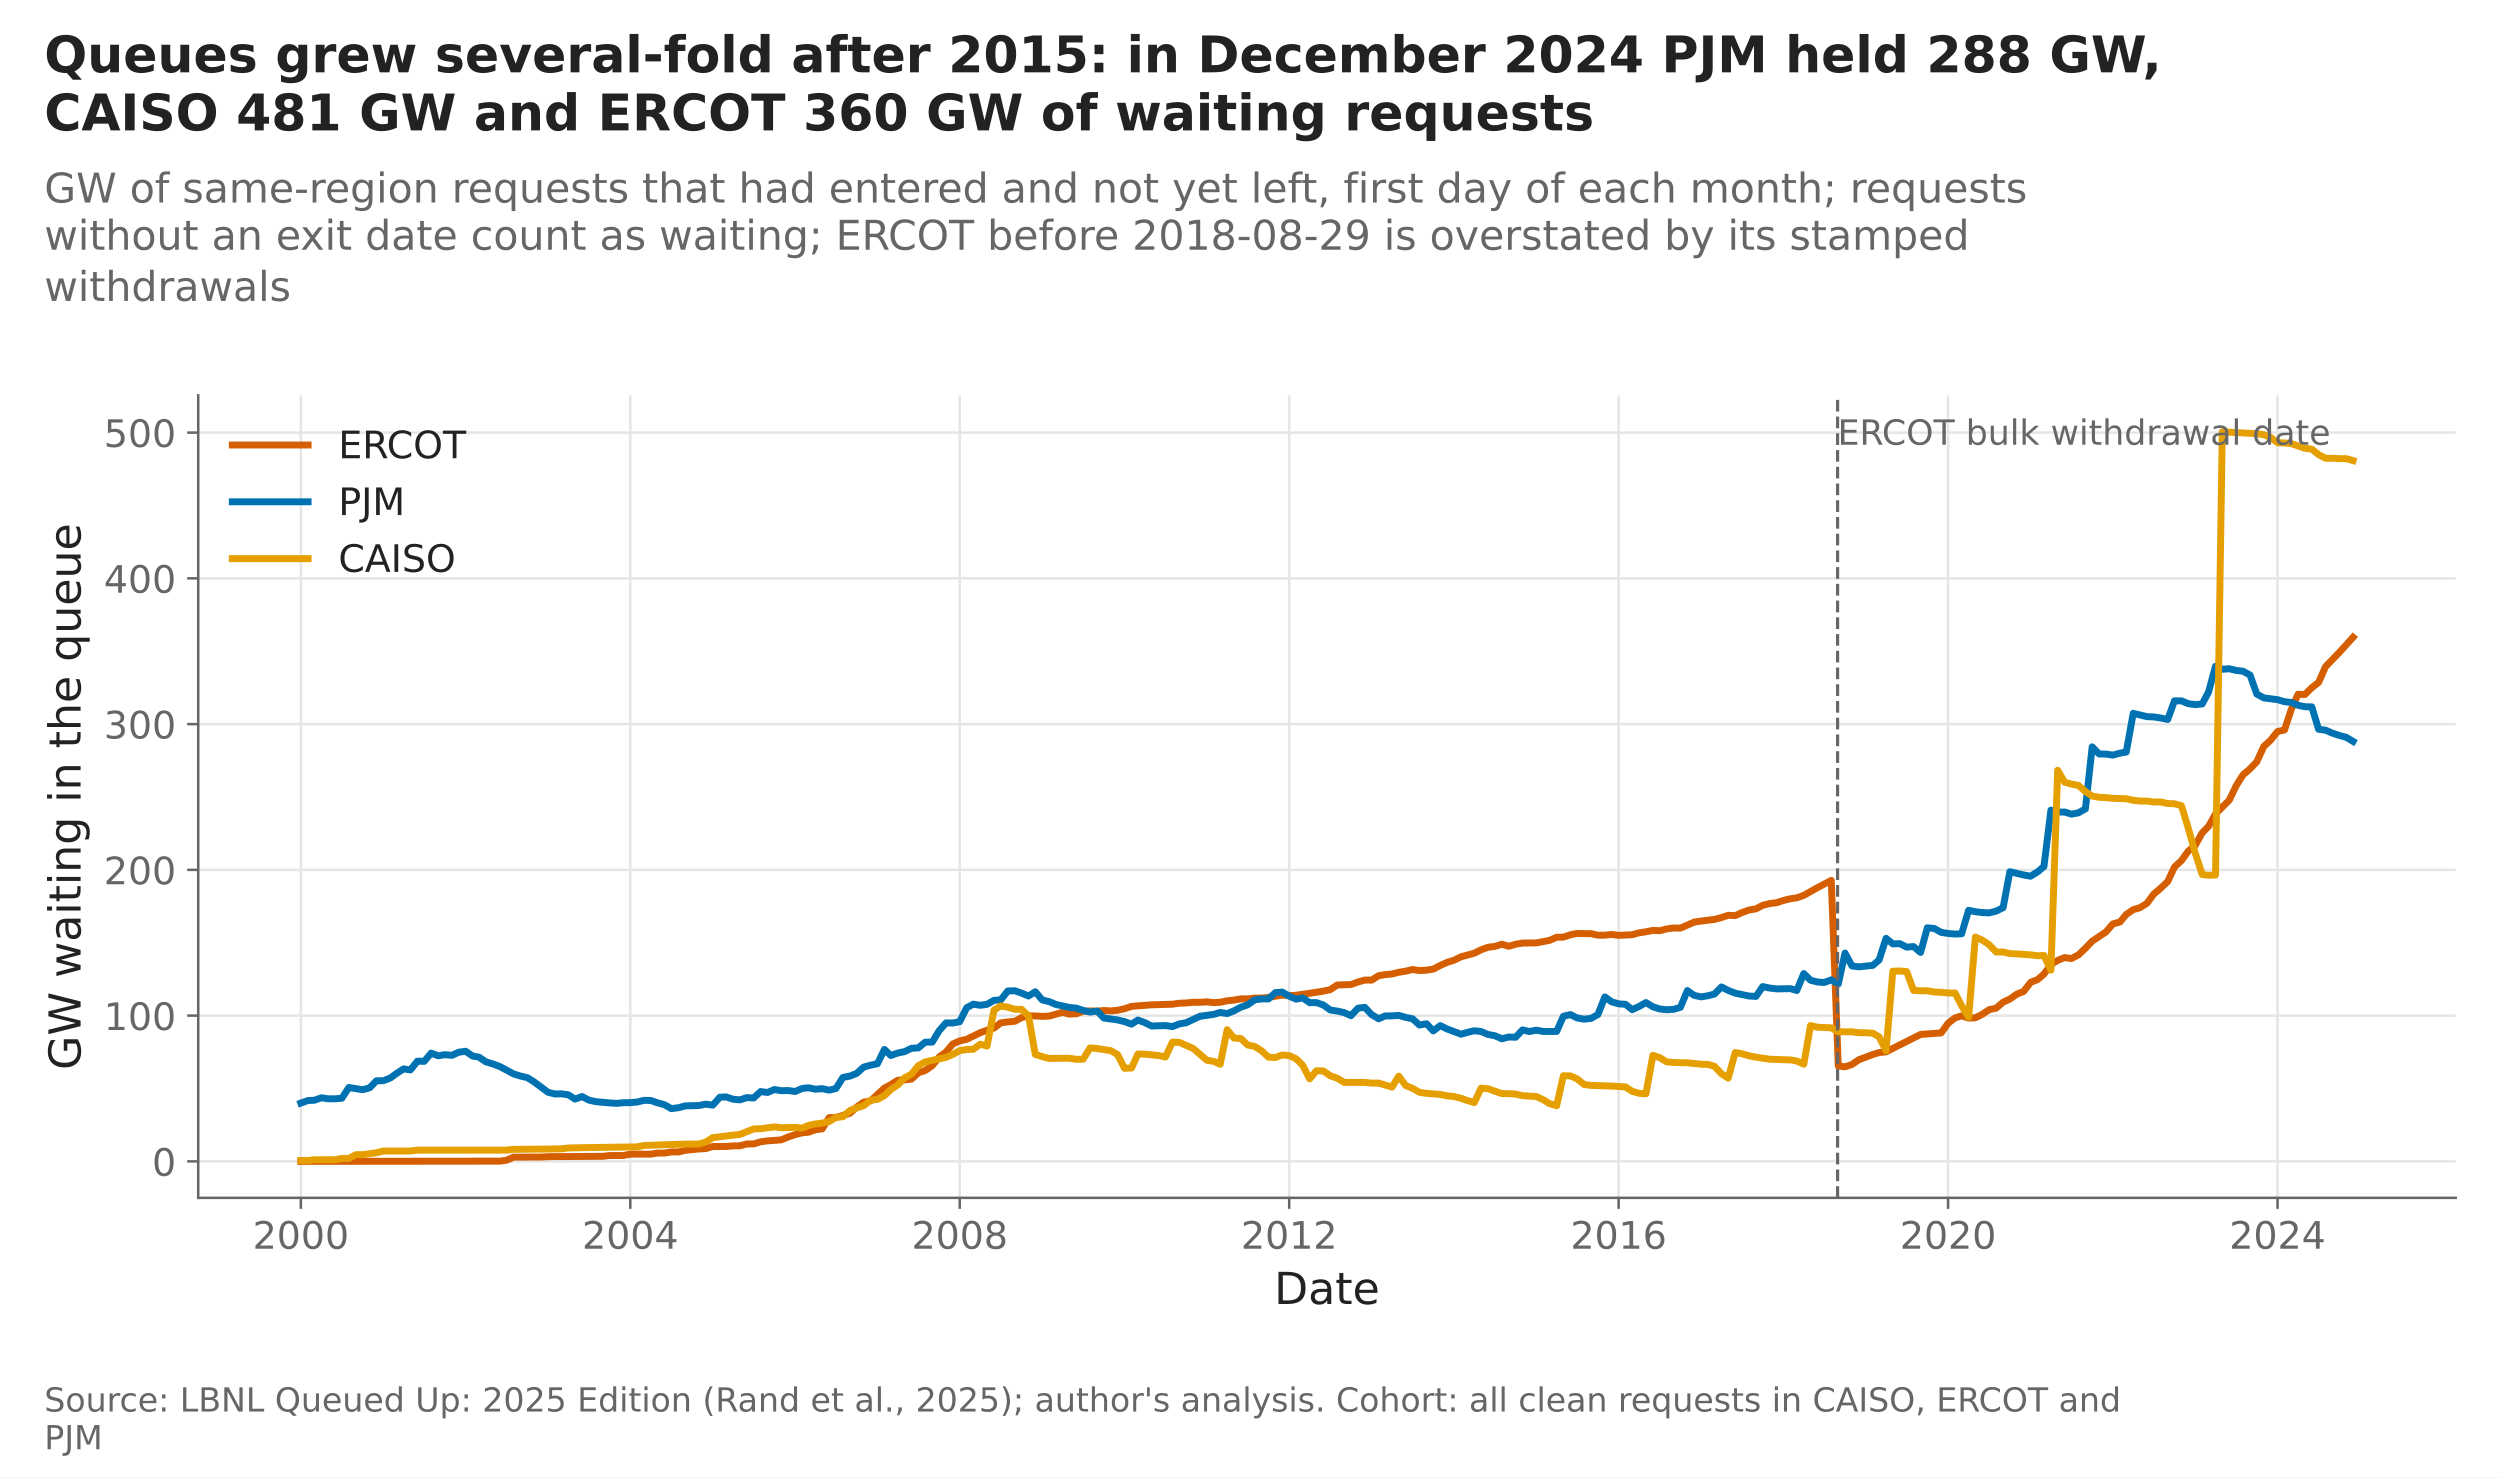
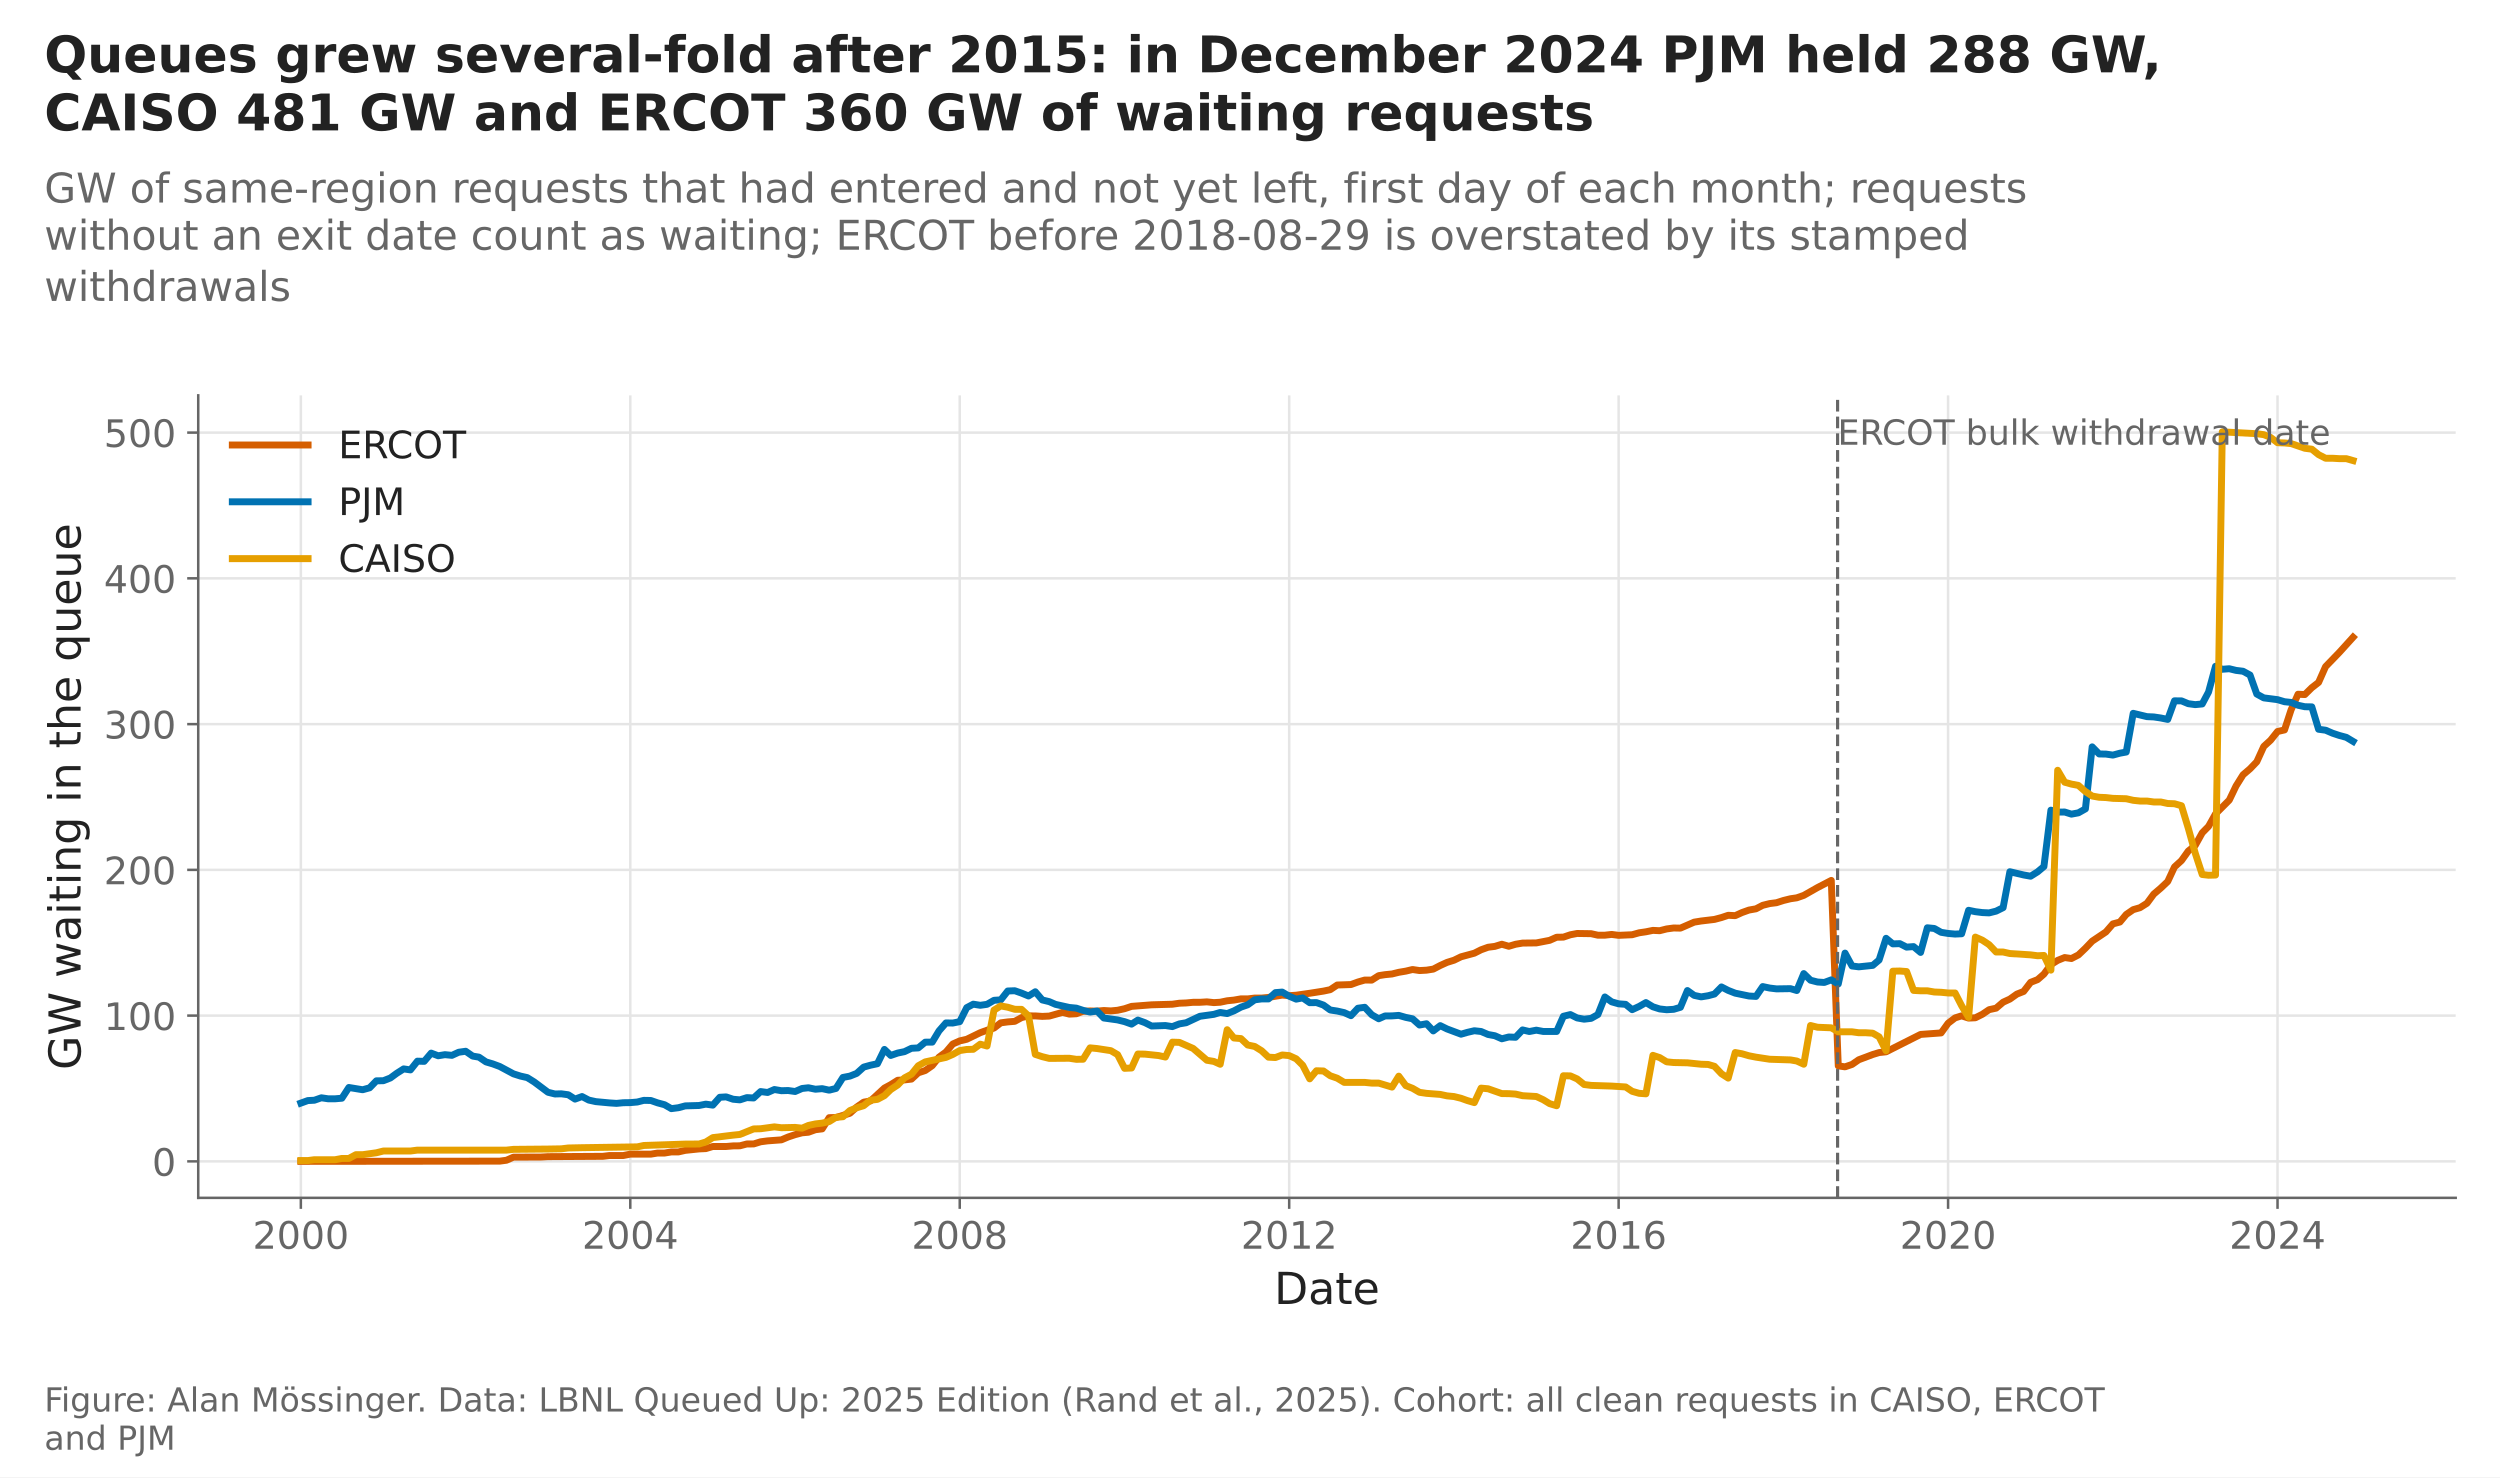
<svg xmlns="http://www.w3.org/2000/svg" xmlns:xlink="http://www.w3.org/1999/xlink" width="792pt" height="468pt" viewBox="0 0 792 468" version="1.1">
  <defs>
    <style type="text/css">*{stroke-linejoin: round; stroke-linecap: butt}</style>
  </defs>
  <g id="figure_1">
    <g id="patch_1">
      <path d="M 0 468  L 792 468  L 792 0  L 0 0  z " style="fill: #ffffff" />
    </g>
    <g id="axes_1">
      <g id="patch_2">
        <path d="M 62.8 379.478  L 777.96 379.478  L 777.96 125.254  L 62.8 125.254  z " style="fill: #ffffff" />
      </g>
      <g id="matplotlib.axis_1">
        <g id="xtick_1">
          <g id="line2d_1">
            <path d="M 95.307 379.478  L 95.307 125.254  " clip-path="url(#p065a6d4f44)" style="fill: none; stroke: #e5e5e5; stroke-width: 0.8; stroke-linecap: square" />
          </g>
          <g id="line2d_2">
            <defs>
              <path id="me00eba5936" d="M 0 0  L 0 3.5  " style="stroke: #666666; stroke-width: 0.8" />
            </defs>
            <g>
              <use xlink:href="#me00eba5936" x="95.307" y="379.478" style="fill: #666666; stroke: #666666; stroke-width: 0.8" />
            </g>
          </g>
          <g id="text_1">
            <text style="font-size: 12px; font-family: 'DejaVu Sans', 'Bitstream Vera Sans', 'Computer Modern Sans Serif', 'Lucida Grande', 'Verdana', 'Geneva', 'Lucid', 'Arial', 'Helvetica', 'Avant Garde', sans-serif; text-anchor: middle; fill: #666666" x="95.307" y="395.595" transform="rotate(-0 95.30727 395.5952)">2000</text>
          </g>
        </g>
        <g id="xtick_2">
          <g id="line2d_3">
            <path d="M 199.676 379.478  L 199.676 125.254  " clip-path="url(#p065a6d4f44)" style="fill: none; stroke: #e5e5e5; stroke-width: 0.8; stroke-linecap: square" />
          </g>
          <g id="line2d_4">
            <g>
              <use xlink:href="#me00eba5936" x="199.676" y="379.478" style="fill: #666666; stroke: #666666; stroke-width: 0.8" />
            </g>
          </g>
          <g id="text_2">
            <text style="font-size: 12px; font-family: 'DejaVu Sans', 'Bitstream Vera Sans', 'Computer Modern Sans Serif', 'Lucida Grande', 'Verdana', 'Geneva', 'Lucid', 'Arial', 'Helvetica', 'Avant Garde', sans-serif; text-anchor: middle; fill: #666666" x="199.676" y="395.595" transform="rotate(-0 199.6763 395.5952)">2004</text>
          </g>
        </g>
        <g id="xtick_3">
          <g id="line2d_5">
            <path d="M 304.045 379.478  L 304.045 125.254  " clip-path="url(#p065a6d4f44)" style="fill: none; stroke: #e5e5e5; stroke-width: 0.8; stroke-linecap: square" />
          </g>
          <g id="line2d_6">
            <g>
              <use xlink:href="#me00eba5936" x="304.045" y="379.478" style="fill: #666666; stroke: #666666; stroke-width: 0.8" />
            </g>
          </g>
          <g id="text_3">
            <text style="font-size: 12px; font-family: 'DejaVu Sans', 'Bitstream Vera Sans', 'Computer Modern Sans Serif', 'Lucida Grande', 'Verdana', 'Geneva', 'Lucid', 'Arial', 'Helvetica', 'Avant Garde', sans-serif; text-anchor: middle; fill: #666666" x="304.045" y="395.595" transform="rotate(-0 304.0453 395.5952)">2008</text>
          </g>
        </g>
        <g id="xtick_4">
          <g id="line2d_7">
            <path d="M 408.414 379.478  L 408.414 125.254  " clip-path="url(#p065a6d4f44)" style="fill: none; stroke: #e5e5e5; stroke-width: 0.8; stroke-linecap: square" />
          </g>
          <g id="line2d_8">
            <g>
              <use xlink:href="#me00eba5936" x="408.414" y="379.478" style="fill: #666666; stroke: #666666; stroke-width: 0.8" />
            </g>
          </g>
          <g id="text_4">
            <text style="font-size: 12px; font-family: 'DejaVu Sans', 'Bitstream Vera Sans', 'Computer Modern Sans Serif', 'Lucida Grande', 'Verdana', 'Geneva', 'Lucid', 'Arial', 'Helvetica', 'Avant Garde', sans-serif; text-anchor: middle; fill: #666666" x="408.414" y="395.595" transform="rotate(-0 408.4144 395.5952)">2012</text>
          </g>
        </g>
        <g id="xtick_5">
          <g id="line2d_9">
            <path d="M 512.783 379.478  L 512.783 125.254  " clip-path="url(#p065a6d4f44)" style="fill: none; stroke: #e5e5e5; stroke-width: 0.8; stroke-linecap: square" />
          </g>
          <g id="line2d_10">
            <g>
              <use xlink:href="#me00eba5936" x="512.783" y="379.478" style="fill: #666666; stroke: #666666; stroke-width: 0.8" />
            </g>
          </g>
          <g id="text_5">
            <text style="font-size: 12px; font-family: 'DejaVu Sans', 'Bitstream Vera Sans', 'Computer Modern Sans Serif', 'Lucida Grande', 'Verdana', 'Geneva', 'Lucid', 'Arial', 'Helvetica', 'Avant Garde', sans-serif; text-anchor: middle; fill: #666666" x="512.783" y="395.595" transform="rotate(-0 512.7834 395.5952)">2016</text>
          </g>
        </g>
        <g id="xtick_6">
          <g id="line2d_11">
            <path d="M 617.152 379.478  L 617.152 125.254  " clip-path="url(#p065a6d4f44)" style="fill: none; stroke: #e5e5e5; stroke-width: 0.8; stroke-linecap: square" />
          </g>
          <g id="line2d_12">
            <g>
              <use xlink:href="#me00eba5936" x="617.152" y="379.478" style="fill: #666666; stroke: #666666; stroke-width: 0.8" />
            </g>
          </g>
          <g id="text_6">
            <text style="font-size: 12px; font-family: 'DejaVu Sans', 'Bitstream Vera Sans', 'Computer Modern Sans Serif', 'Lucida Grande', 'Verdana', 'Geneva', 'Lucid', 'Arial', 'Helvetica', 'Avant Garde', sans-serif; text-anchor: middle; fill: #666666" x="617.152" y="395.595" transform="rotate(-0 617.1524 395.5952)">2020</text>
          </g>
        </g>
        <g id="xtick_7">
          <g id="line2d_13">
            <path d="M 721.521 379.478  L 721.521 125.254  " clip-path="url(#p065a6d4f44)" style="fill: none; stroke: #e5e5e5; stroke-width: 0.8; stroke-linecap: square" />
          </g>
          <g id="line2d_14">
            <g>
              <use xlink:href="#me00eba5936" x="721.521" y="379.478" style="fill: #666666; stroke: #666666; stroke-width: 0.8" />
            </g>
          </g>
          <g id="text_7">
            <text style="font-size: 12px; font-family: 'DejaVu Sans', 'Bitstream Vera Sans', 'Computer Modern Sans Serif', 'Lucida Grande', 'Verdana', 'Geneva', 'Lucid', 'Arial', 'Helvetica', 'Avant Garde', sans-serif; text-anchor: middle; fill: #666666" x="721.521" y="395.595" transform="rotate(-0 721.5214 395.5952)">2024</text>
          </g>
        </g>
        <g id="text_8">
          <text style="font-size: 14px; font-family: 'DejaVu Sans', 'Bitstream Vera Sans', 'Computer Modern Sans Serif', 'Lucida Grande', 'Verdana', 'Geneva', 'Lucid', 'Arial', 'Helvetica', 'Avant Garde', sans-serif; text-anchor: middle; fill: #222222" x="420.38" y="413.115" transform="rotate(-0 420.38 413.1147)">Date</text>
        </g>
      </g>
      <g id="matplotlib.axis_2">
        <g id="ytick_1">
          <g id="line2d_15">
            <path d="M 62.8 367.922  L 777.96 367.922  " clip-path="url(#p065a6d4f44)" style="fill: none; stroke: #e5e5e5; stroke-width: 0.8; stroke-linecap: square" />
          </g>
          <g id="line2d_16">
            <defs>
              <path id="mce5acbc380" d="M 0 0  L -3.5 0  " style="stroke: #666666; stroke-width: 0.8" />
            </defs>
            <g>
              <use xlink:href="#mce5acbc380" x="62.8" y="367.922" style="fill: #666666; stroke: #666666; stroke-width: 0.8" />
            </g>
          </g>
          <g id="text_9">
            <text style="font-size: 12px; font-family: 'DejaVu Sans', 'Bitstream Vera Sans', 'Computer Modern Sans Serif', 'Lucida Grande', 'Verdana', 'Geneva', 'Lucid', 'Arial', 'Helvetica', 'Avant Garde', sans-serif; text-anchor: end; fill: #666666" x="55.8" y="372.481" transform="rotate(-0 55.8 372.481)">0</text>
          </g>
        </g>
        <g id="ytick_2">
          <g id="line2d_17">
            <path d="M 62.8 321.747  L 777.96 321.747  " clip-path="url(#p065a6d4f44)" style="fill: none; stroke: #e5e5e5; stroke-width: 0.8; stroke-linecap: square" />
          </g>
          <g id="line2d_18">
            <g>
              <use xlink:href="#mce5acbc380" x="62.8" y="321.747" style="fill: #666666; stroke: #666666; stroke-width: 0.8" />
            </g>
          </g>
          <g id="text_10">
            <text style="font-size: 12px; font-family: 'DejaVu Sans', 'Bitstream Vera Sans', 'Computer Modern Sans Serif', 'Lucida Grande', 'Verdana', 'Geneva', 'Lucid', 'Arial', 'Helvetica', 'Avant Garde', sans-serif; text-anchor: end; fill: #666666" x="55.8" y="326.306" transform="rotate(-0 55.8 326.3057)">100</text>
          </g>
        </g>
        <g id="ytick_3">
          <g id="line2d_19">
            <path d="M 62.8 275.572  L 777.96 275.572  " clip-path="url(#p065a6d4f44)" style="fill: none; stroke: #e5e5e5; stroke-width: 0.8; stroke-linecap: square" />
          </g>
          <g id="line2d_20">
            <g>
              <use xlink:href="#mce5acbc380" x="62.8" y="275.572" style="fill: #666666; stroke: #666666; stroke-width: 0.8" />
            </g>
          </g>
          <g id="text_11">
            <text style="font-size: 12px; font-family: 'DejaVu Sans', 'Bitstream Vera Sans', 'Computer Modern Sans Serif', 'Lucida Grande', 'Verdana', 'Geneva', 'Lucid', 'Arial', 'Helvetica', 'Avant Garde', sans-serif; text-anchor: end; fill: #666666" x="55.8" y="280.13" transform="rotate(-0 55.8 280.1305)">200</text>
          </g>
        </g>
        <g id="ytick_4">
          <g id="line2d_21">
            <path d="M 62.8 229.397  L 777.96 229.397  " clip-path="url(#p065a6d4f44)" style="fill: none; stroke: #e5e5e5; stroke-width: 0.8; stroke-linecap: square" />
          </g>
          <g id="line2d_22">
            <g>
              <use xlink:href="#mce5acbc380" x="62.8" y="229.397" style="fill: #666666; stroke: #666666; stroke-width: 0.8" />
            </g>
          </g>
          <g id="text_12">
            <text style="font-size: 12px; font-family: 'DejaVu Sans', 'Bitstream Vera Sans', 'Computer Modern Sans Serif', 'Lucida Grande', 'Verdana', 'Geneva', 'Lucid', 'Arial', 'Helvetica', 'Avant Garde', sans-serif; text-anchor: end; fill: #666666" x="55.8" y="233.955" transform="rotate(-0 55.8 233.9553)">300</text>
          </g>
        </g>
        <g id="ytick_5">
          <g id="line2d_23">
            <path d="M 62.8 183.221  L 777.96 183.221  " clip-path="url(#p065a6d4f44)" style="fill: none; stroke: #e5e5e5; stroke-width: 0.8; stroke-linecap: square" />
          </g>
          <g id="line2d_24">
            <g>
              <use xlink:href="#mce5acbc380" x="62.8" y="183.221" style="fill: #666666; stroke: #666666; stroke-width: 0.8" />
            </g>
          </g>
          <g id="text_13">
            <text style="font-size: 12px; font-family: 'DejaVu Sans', 'Bitstream Vera Sans', 'Computer Modern Sans Serif', 'Lucida Grande', 'Verdana', 'Geneva', 'Lucid', 'Arial', 'Helvetica', 'Avant Garde', sans-serif; text-anchor: end; fill: #666666" x="55.8" y="187.78" transform="rotate(-0 55.8 187.78)">400</text>
          </g>
        </g>
        <g id="ytick_6">
          <g id="line2d_25">
            <path d="M 62.8 137.046  L 777.96 137.046  " clip-path="url(#p065a6d4f44)" style="fill: none; stroke: #e5e5e5; stroke-width: 0.8; stroke-linecap: square" />
          </g>
          <g id="line2d_26">
            <g>
              <use xlink:href="#mce5acbc380" x="62.8" y="137.046" style="fill: #666666; stroke: #666666; stroke-width: 0.8" />
            </g>
          </g>
          <g id="text_14">
            <text style="font-size: 12px; font-family: 'DejaVu Sans', 'Bitstream Vera Sans', 'Computer Modern Sans Serif', 'Lucida Grande', 'Verdana', 'Geneva', 'Lucid', 'Arial', 'Helvetica', 'Avant Garde', sans-serif; text-anchor: end; fill: #666666" x="55.8" y="141.605" transform="rotate(-0 55.8 141.6048)">500</text>
          </g>
        </g>
        <g id="text_15">
          <text style="font-size: 14px; font-family: 'DejaVu Sans', 'Bitstream Vera Sans', 'Computer Modern Sans Serif', 'Lucida Grande', 'Verdana', 'Geneva', 'Lucid', 'Arial', 'Helvetica', 'Avant Garde', sans-serif; text-anchor: middle; fill: #222222" x="25.532" y="252.366" transform="rotate(-90 25.53172 252.366)">GW waiting in the queue</text>
        </g>
      </g>
      <g id="line2d_27">
        <path d="M 95.307 367.922  L 158.314 367.848  L 160.458 367.562  L 162.672 366.582  L 171.387 366.555  L 173.602 366.428  L 190.961 366.322  L 193.104 366.066  L 197.462 366.066  L 199.676 365.632  L 206.177 365.632  L 208.32 365.285  L 210.535 365.285  L 212.678 364.934  L 214.892 364.934  L 217.107 364.434  L 221.464 363.977  L 223.608 363.878  L 225.822 363.21  L 230.037 363.21  L 232.251 363.021  L 234.395 362.993  L 236.609 362.409  L 238.752 362.406  L 240.967 361.719  L 243.181 361.428  L 247.539 361.105  L 249.682 360.199  L 251.897 359.459  L 254.111 358.874  L 256.111 358.694  L 258.326 357.894  L 260.469 357.625  L 262.683 354.08  L 264.827 354.019  L 269.256 352.681  L 271.399 350.719  L 273.613 349.165  L 275.756 348.785  L 280.185 344.701  L 282.186 343.621  L 284.4 342.227  L 286.543 342.115  L 288.758 341.856  L 290.901 339.869  L 293.116 339.143  L 295.33 337.598  L 297.473 334.902  L 299.688 333.274  L 301.831 330.749  L 304.045 329.757  L 306.26 329.242  L 310.546 327.155  L 312.689 326.376  L 314.904 325.688  L 317.047 324.034  L 319.261 323.741  L 321.476 323.56  L 323.619 322.38  L 325.834 321.835  L 327.977 321.841  L 330.191 321.992  L 332.406 321.895  L 336.62 320.711  L 338.764 321.274  L 340.978 321.159  L 343.121 320.381  L 345.336 320.266  L 347.55 320.332  L 349.693 320.126  L 351.908 320.256  L 354.051 320.053  L 356.266 319.559  L 358.48 318.819  L 364.838 318.324  L 371.41 318.138  L 373.625 317.82  L 375.768 317.736  L 377.982 317.528  L 380.125 317.528  L 382.34 317.392  L 384.554 317.625  L 386.555 317.509  L 388.769 317.046  L 390.912 316.829  L 393.127 316.441  L 395.27 316.448  L 397.485 316.191  L 399.699 316.191  L 401.842 315.978  L 406.2 315.253  L 408.414 315.421  L 410.629 315.282  L 414.915 314.668  L 419.273 313.982  L 421.416 313.532  L 423.63 312.053  L 427.988 311.905  L 430.203 311.096  L 432.346 310.483  L 434.56 310.499  L 436.775 309.086  L 438.775 308.775  L 440.989 308.556  L 443.133 308.027  L 445.347 307.655  L 447.49 307.143  L 449.705 307.472  L 451.919 307.352  L 454.062 307.015  L 456.277 305.862  L 458.42 304.889  L 460.635 304.197  L 462.849 303.114  L 467.064 301.972  L 469.207 300.889  L 471.422 300.09  L 473.565 299.816  L 475.779 299.133  L 477.994 299.778  L 480.137 299.141  L 482.351 298.77  L 486.709 298.715  L 490.924 297.9  L 493.138 296.92  L 495.281 296.882  L 497.496 296.134  L 499.639 295.724  L 504.068 295.792  L 506.211 296.271  L 508.426 296.266  L 510.569 296.028  L 512.783 296.316  L 517.07 296.124  L 519.284 295.507  L 521.427 295.193  L 523.642 294.744  L 525.785 294.848  L 527.999 294.287  L 530.214 293.987  L 532.357 294.031  L 536.715 292.135  L 538.929 291.775  L 543.144 291.272  L 545.359 290.681  L 547.502 289.963  L 549.716 290.079  L 551.859 289.098  L 554.074 288.308  L 556.288 287.913  L 558.431 286.803  L 560.646 286.251  L 562.789 285.979  L 565.004 285.271  L 567.218 284.724  L 569.218 284.431  L 571.433 283.657  L 575.791 281.18  L 580.148 278.918  L 582.363 337.673  L 584.506 337.973  L 586.72 337.215  L 588.863 335.731  L 593.293 334.064  L 595.293 333.454  L 597.507 333.216  L 608.437 327.707  L 614.938 327.232  L 617.152 324.173  L 619.367 322.472  L 621.439 321.817  L 623.653 322.534  L 625.796 322.436  L 628.011 321.321  L 630.154 319.868  L 632.368 319.383  L 634.583 317.497  L 636.726 316.51  L 638.941 314.937  L 641.084 314.091  L 643.298 311.21  L 645.513 310.343  L 647.513 308.596  L 649.728 305.574  L 651.871 304.251  L 654.085 303.348  L 656.228 303.663  L 658.443 302.518  L 660.657 300.402  L 662.8 298.163  L 667.158 295.236  L 669.373 292.688  L 671.587 292.1  L 673.587 289.704  L 675.802 288.177  L 677.945 287.558  L 680.16 286.156  L 682.303 283.255  L 684.517 281.363  L 686.732 279.269  L 688.875 274.653  L 691.089 272.632  L 693.232 269.633  L 695.447 267.822  L 697.662 263.836  L 699.662 261.804  L 701.876 257.846  L 706.234 253.47  L 708.377 249.001  L 710.592 245.458  L 712.806 243.564  L 714.949 241.333  L 717.164 236.471  L 719.307 234.517  L 721.521 231.746  L 723.736 231.24  L 725.808 224.9  L 728.022 219.932  L 730.165 220.038  L 732.38 217.86  L 734.523 216.193  L 736.737 211.19  L 741.095 206.683  L 745.453 201.879  L 745.453 201.879  " clip-path="url(#p065a6d4f44)" style="fill: none; stroke: #d55e00; stroke-width: 2.2; stroke-linecap: square" />
      </g>
      <g id="line2d_28">
        <path d="M 95.307 349.465  L 97.522 348.661  L 99.593 348.553  L 101.808 347.78  L 103.951 348.098  L 106.166 348.098  L 108.309 347.916  L 110.523 344.514  L 114.881 345.232  L 117.095 344.622  L 119.239 342.408  L 121.453 342.369  L 123.668 341.504  L 125.668 340.036  L 127.882 338.627  L 130.026 338.945  L 132.24 336.175  L 134.383 336.239  L 136.598 333.631  L 138.812 334.472  L 140.955 334.118  L 143.17 334.335  L 145.313 333.353  L 147.528 333.04  L 149.742 334.571  L 151.742 334.905  L 153.957 336.408  L 156.1 337.04  L 158.314 337.864  L 162.672 340.198  L 164.887 340.9  L 167.03 341.387  L 169.244 342.767  L 173.602 346.029  L 175.816 346.575  L 177.817 346.521  L 180.031 346.822  L 182.174 348.196  L 184.389 347.384  L 186.532 348.51  L 188.746 348.996  L 193.104 349.403  L 195.319 349.549  L 197.462 349.343  L 199.676 349.308  L 201.891 349.12  L 203.963 348.593  L 206.177 348.632  L 208.32 349.382  L 210.535 349.979  L 212.678 351.217  L 214.892 350.928  L 217.107 350.341  L 221.464 350.219  L 223.608 349.795  L 225.822 350.106  L 228.037 347.618  L 230.037 347.495  L 232.251 348.24  L 234.395 348.438  L 236.609 347.725  L 238.752 347.836  L 240.967 345.805  L 243.181 346.1  L 245.324 345.159  L 247.539 345.539  L 249.682 345.476  L 251.897 345.789  L 254.111 344.827  L 256.111 344.607  L 258.326 345.064  L 260.469 344.887  L 262.683 345.367  L 264.827 344.825  L 267.041 341.333  L 269.256 340.908  L 271.399 340.053  L 273.613 338.056  L 275.756 337.463  L 277.971 336.989  L 280.185 332.459  L 282.186 334.366  L 284.4 333.602  L 286.543 333.161  L 288.758 332.097  L 290.901 331.98  L 293.116 330.161  L 295.33 330.145  L 297.473 326.593  L 299.688 324.061  L 301.831 324.101  L 304.045 323.656  L 306.26 319.224  L 308.332 318.123  L 310.546 318.478  L 312.689 318.172  L 314.904 316.896  L 317.047 316.758  L 319.261 313.948  L 321.476 313.866  L 323.619 314.614  L 325.834 315.527  L 327.977 314.19  L 330.191 316.783  L 332.406 317.324  L 334.406 318.19  L 338.764 319.165  L 340.978 319.376  L 343.121 320.079  L 345.336 320.632  L 347.55 320.289  L 349.693 322.506  L 354.051 323.112  L 356.266 323.654  L 358.48 324.443  L 360.48 323.157  L 362.695 323.968  L 364.838 325.048  L 369.196 324.889  L 371.41 325.227  L 373.625 324.371  L 375.768 324.004  L 380.125 321.961  L 384.554 321.344  L 386.555 320.743  L 388.769 321.098  L 390.912 320.244  L 393.127 319.061  L 395.27 318.324  L 397.485 316.746  L 399.699 316.459  L 401.842 316.464  L 404.057 314.462  L 406.2 314.29  L 408.414 315.594  L 410.629 316.531  L 412.701 316.141  L 414.915 317.655  L 417.058 317.623  L 419.273 318.408  L 421.416 319.964  L 423.63 320.302  L 425.845 320.799  L 427.988 321.763  L 430.203 319.405  L 432.346 319.11  L 434.56 321.469  L 436.775 322.748  L 438.775 321.857  L 440.989 321.834  L 443.133 321.674  L 445.347 322.312  L 447.49 322.758  L 449.705 324.731  L 451.919 324.327  L 454.062 326.594  L 456.277 324.922  L 458.42 325.973  L 462.849 327.634  L 464.849 327.057  L 467.064 326.54  L 469.207 326.777  L 471.422 327.726  L 473.565 328.119  L 475.779 329.087  L 477.994 328.516  L 480.137 328.609  L 482.351 326.278  L 484.494 326.787  L 486.709 326.36  L 488.924 326.771  L 493.138 326.77  L 495.281 321.95  L 497.496 321.415  L 499.639 322.485  L 501.854 322.878  L 504.068 322.616  L 506.211 321.407  L 508.426 315.839  L 510.569 317.384  L 512.783 318.01  L 514.998 318.176  L 517.07 319.867  L 519.284 318.838  L 521.427 317.612  L 523.642 318.95  L 525.785 319.635  L 527.999 319.888  L 530.214 319.753  L 532.357 319.114  L 534.572 313.805  L 536.715 315.336  L 538.929 315.809  L 541.144 315.446  L 543.144 314.911  L 545.359 312.662  L 547.502 313.766  L 549.716 314.633  L 554.074 315.537  L 556.288 315.668  L 558.431 312.546  L 560.646 313.016  L 562.789 313.275  L 567.218 313.205  L 569.218 313.795  L 571.433 308.436  L 573.576 310.533  L 575.791 311.102  L 577.934 311.243  L 580.148 310.421  L 582.363 311.72  L 584.506 301.946  L 586.72 306.025  L 588.863 306.293  L 593.293 305.832  L 595.293 304.133  L 597.507 297.258  L 599.65 299.021  L 601.865 298.949  L 604.008 300.049  L 606.223 299.881  L 608.437 301.728  L 610.58 293.919  L 612.795 294.141  L 614.938 295.357  L 617.152 295.717  L 619.367 295.913  L 621.439 295.818  L 623.653 288.382  L 625.796 288.824  L 628.011 289.102  L 630.154 289.203  L 632.368 288.647  L 634.583 287.548  L 636.726 276.165  L 641.084 277.187  L 643.298 277.584  L 645.513 276.198  L 647.513 274.515  L 649.728 256.663  L 651.871 257.278  L 654.085 257.248  L 656.228 257.921  L 658.443 257.505  L 660.657 256.257  L 662.8 236.609  L 665.015 238.859  L 667.158 238.894  L 669.373 239.213  L 671.587 238.612  L 673.587 238.246  L 675.802 225.98  L 680.16 227.034  L 682.303 227.126  L 684.517 227.456  L 686.732 227.911  L 688.875 222.024  L 691.089 222.031  L 693.232 222.925  L 695.447 223.228  L 697.662 223.012  L 699.662 219.25  L 701.876 211.08  L 704.019 212.023  L 706.234 211.855  L 708.377 212.381  L 710.592 212.65  L 712.806 213.85  L 714.949 219.874  L 717.164 221.091  L 721.521 221.649  L 723.736 222.304  L 725.808 222.527  L 728.022 223.431  L 730.165 223.892  L 732.38 223.936  L 734.523 231.031  L 736.737 231.326  L 738.952 232.277  L 741.095 232.994  L 743.31 233.59  L 745.453 234.875  L 745.453 234.875  " clip-path="url(#p065a6d4f44)" style="fill: none; stroke: #0072b2; stroke-width: 2.2; stroke-linecap: square" />
      </g>
      <g id="line2d_29">
        <path d="M 95.307 367.668  L 97.522 367.668  L 99.593 367.396  L 106.166 367.396  L 108.309 366.996  L 110.523 366.996  L 112.738 365.806  L 114.881 365.806  L 119.239 365.197  L 121.453 364.643  L 130.026 364.643  L 132.24 364.356  L 160.458 364.356  L 162.672 364.116  L 173.602 364.018  L 177.817 363.946  L 180.031 363.68  L 184.389 363.588  L 201.891 363.325  L 203.963 362.887  L 217.107 362.446  L 221.464 362.423  L 223.608 361.781  L 225.822 360.394  L 232.251 359.611  L 234.395 359.394  L 238.752 357.643  L 240.967 357.586  L 245.324 356.991  L 247.539 357.265  L 251.897 357.163  L 254.111 357.405  L 256.111 356.54  L 258.326 356.059  L 260.469 355.805  L 262.683 355.317  L 264.827 353.975  L 267.041 353.781  L 269.256 351.82  L 271.399 350.949  L 273.613 350.287  L 275.756 348.556  L 277.971 348.283  L 280.185 347.102  L 282.186 345.17  L 284.4 343.72  L 286.543 341.477  L 288.758 340.299  L 290.901 337.632  L 293.116 336.405  L 299.688 334.983  L 301.831 334.049  L 304.045 332.819  L 306.26 332.472  L 308.332 332.42  L 310.546 330.794  L 312.689 331.38  L 314.904 319.998  L 317.047 318.679  L 319.261 319.091  L 321.476 319.744  L 323.619 319.762  L 325.834 321.835  L 327.977 334.034  L 330.191 334.756  L 332.406 335.305  L 338.764 335.259  L 340.978 335.593  L 343.121 335.565  L 345.336 331.962  L 347.55 332.179  L 351.908 332.849  L 354.051 334.105  L 356.266 338.446  L 358.48 338.345  L 360.48 333.91  L 362.695 333.948  L 367.053 334.4  L 369.196 334.872  L 371.41 330.153  L 373.625 330.227  L 377.982 332.144  L 382.34 335.891  L 384.554 336.261  L 386.555 337.158  L 388.769 326.22  L 390.912 328.839  L 393.127 329.023  L 395.27 331.058  L 397.485 331.514  L 399.699 332.893  L 401.842 334.912  L 404.057 335.028  L 406.2 334.213  L 408.414 334.415  L 410.629 335.424  L 412.701 337.483  L 414.915 341.776  L 417.058 339.213  L 419.273 339.285  L 421.416 340.799  L 423.63 341.57  L 425.845 342.895  L 432.346 342.904  L 434.56 343.126  L 436.775 343.126  L 440.989 344.394  L 443.133 340.93  L 445.347 343.919  L 447.49 344.77  L 449.705 346.048  L 451.919 346.374  L 456.277 346.711  L 458.42 347.17  L 460.635 347.388  L 462.849 347.936  L 464.849 348.656  L 467.064 349.306  L 469.207 344.719  L 471.422 344.922  L 475.779 346.45  L 477.994 346.468  L 480.137 346.607  L 482.351 347.116  L 486.709 347.37  L 488.924 348.408  L 490.924 349.634  L 493.138 350.3  L 495.281 340.799  L 497.496 340.84  L 499.639 341.799  L 501.854 343.576  L 504.068 343.856  L 510.569 344.067  L 514.998 344.348  L 517.07 345.729  L 519.284 346.363  L 521.427 346.521  L 523.642 334.33  L 525.785 335.043  L 527.999 336.388  L 530.214 336.61  L 534.572 336.7  L 538.929 337.152  L 541.144 337.219  L 543.144 337.81  L 545.359 340.167  L 547.502 341.542  L 549.716 333.439  L 551.859 333.833  L 554.074 334.473  L 556.288 334.906  L 560.646 335.571  L 567.218 335.782  L 569.218 336.127  L 571.433 337.144  L 573.576 324.88  L 575.791 325.43  L 580.148 325.61  L 582.363 326.868  L 586.72 326.879  L 588.863 327.175  L 591.078 327.173  L 593.293 327.314  L 595.293 328.469  L 597.507 332.865  L 599.65 307.672  L 601.865 307.618  L 604.008 307.783  L 606.223 313.764  L 608.437 313.884  L 610.58 313.884  L 612.795 314.268  L 614.938 314.354  L 617.152 314.575  L 619.367 314.577  L 621.439 318.607  L 623.653 322.296  L 625.796 296.873  L 628.011 297.85  L 630.154 299.277  L 632.368 301.599  L 634.583 301.599  L 636.726 302.077  L 643.298 302.498  L 645.513 302.782  L 647.513 302.685  L 649.728 307.34  L 651.871 244.025  L 654.085 247.808  L 656.228 248.404  L 658.443 248.822  L 660.657 250.762  L 662.8 252.187  L 665.015 252.578  L 667.158 252.67  L 669.373 252.919  L 673.587 253.038  L 675.802 253.54  L 677.945 253.771  L 680.16 253.772  L 682.303 254.065  L 684.517 254.065  L 686.732 254.549  L 688.875 254.625  L 691.089 255.254  L 693.232 262.321  L 695.447 270.258  L 697.662 277.043  L 699.662 277.276  L 701.876 277.218  L 704.019 136.81  L 714.949 137.4  L 717.164 137.701  L 719.307 138.564  L 721.521 140.251  L 723.736 140.327  L 725.808 140.523  L 730.165 142.011  L 732.38 142.3  L 734.523 144.027  L 736.737 145.174  L 738.952 145.174  L 741.095 145.303  L 743.31 145.303  L 745.453 145.916  L 745.453 145.916  " clip-path="url(#p065a6d4f44)" style="fill: none; stroke: #e69f00; stroke-width: 2.2; stroke-linecap: square" />
      </g>
      <g id="line2d_30">
        <path d="M 582.148 379.478  L 582.148 125.254  " clip-path="url(#p065a6d4f44)" style="fill: none; stroke-dasharray: 3.7,1.6; stroke-dashoffset: 0; stroke: #666666" />
      </g>
      <g id="patch_3">
        <path d="M 62.8 379.478  L 62.8 125.254  " style="fill: none; stroke: #666666; stroke-width: 0.8; stroke-linejoin: miter; stroke-linecap: square" />
      </g>
      <g id="patch_4">
        <path d="M 62.8 379.478  L 777.96 379.478  " style="fill: none; stroke: #666666; stroke-width: 0.8; stroke-linejoin: miter; stroke-linecap: square" />
      </g>
      <g id="text_16">
        <text style="font-size: 11px; font-family: 'DejaVu Sans', 'Bitstream Vera Sans', 'Computer Modern Sans Serif', 'Lucida Grande', 'Verdana', 'Geneva', 'Lucid', 'Arial', 'Helvetica', 'Avant Garde', sans-serif; text-anchor: start; fill: #666666" x="582.148" y="140.892" transform="rotate(-0 582.1484 140.8923)"> ERCOT bulk withdrawal date</text>
      </g>
      <g id="legend_1">
        <g id="line2d_31">
          <path d="M 73.6 140.972  L 85.6 140.972  L 97.6 140.972  " style="fill: none; stroke: #d55e00; stroke-width: 2.2; stroke-linecap: square" />
        </g>
        <g id="text_17">
          <text style="font-size: 12px; font-family: 'DejaVu Sans', 'Bitstream Vera Sans', 'Computer Modern Sans Serif', 'Lucida Grande', 'Verdana', 'Geneva', 'Lucid', 'Arial', 'Helvetica', 'Avant Garde', sans-serif; text-anchor: start; fill: #222222" x="107.2" y="145.172" transform="rotate(-0 107.2 145.1721)">ERCOT</text>
        </g>
        <g id="line2d_32">
          <path d="M 73.6 158.973  L 85.6 158.973  L 97.6 158.973  " style="fill: none; stroke: #0072b2; stroke-width: 2.2; stroke-linecap: square" />
        </g>
        <g id="text_18">
          <text style="font-size: 12px; font-family: 'DejaVu Sans', 'Bitstream Vera Sans', 'Computer Modern Sans Serif', 'Lucida Grande', 'Verdana', 'Geneva', 'Lucid', 'Arial', 'Helvetica', 'Avant Garde', sans-serif; text-anchor: start; fill: #222222" x="107.2" y="163.173" transform="rotate(-0 107.2 163.1731)">PJM</text>
        </g>
        <g id="line2d_33">
          <path d="M 73.6 176.974  L 85.6 176.974  L 97.6 176.974  " style="fill: none; stroke: #e69f00; stroke-width: 2.2; stroke-linecap: square" />
        </g>
        <g id="text_19">
          <text style="font-size: 12px; font-family: 'DejaVu Sans', 'Bitstream Vera Sans', 'Computer Modern Sans Serif', 'Lucida Grande', 'Verdana', 'Geneva', 'Lucid', 'Arial', 'Helvetica', 'Avant Garde', sans-serif; text-anchor: start; fill: #222222" x="107.2" y="181.174" transform="rotate(-0 107.2 181.174)">CAISO</text>
        </g>
      </g>
    </g>
    <g id="text_20">
      <text style="font-weight: 700; font-size: 16px; font-family: 'DejaVu Sans', 'Bitstream Vera Sans', 'Computer Modern Sans Serif', 'Lucida Grande', 'Verdana', 'Geneva', 'Lucid', 'Arial', 'Helvetica', 'Avant Garde', sans-serif; fill: #222222" transform="translate(14.04 22.9125)">Queues grew several-fold after 2015: in December 2024 PJM held 288 GW,</text>
      <text style="font-weight: 700; font-size: 16px; font-family: 'DejaVu Sans', 'Bitstream Vera Sans', 'Computer Modern Sans Serif', 'Lucida Grande', 'Verdana', 'Geneva', 'Lucid', 'Arial', 'Helvetica', 'Avant Garde', sans-serif; fill: #222222" transform="translate(14.04 41.3125)">CAISO 481 GW and ERCOT 360 GW of waiting requests</text>
    </g>
    <g id="text_21">
      <text style="font-size: 13px; font-family: 'DejaVu Sans', 'Bitstream Vera Sans', 'Computer Modern Sans Serif', 'Lucida Grande', 'Verdana', 'Geneva', 'Lucid', 'Arial', 'Helvetica', 'Avant Garde', sans-serif; fill: #666666" transform="translate(14.04 64.16619)">GW of same-region requests that had entered and not yet left, first day of each month; requests</text>
      <text style="font-size: 13px; font-family: 'DejaVu Sans', 'Bitstream Vera Sans', 'Computer Modern Sans Serif', 'Lucida Grande', 'Verdana', 'Geneva', 'Lucid', 'Arial', 'Helvetica', 'Avant Garde', sans-serif; fill: #666666" transform="translate(14.04 79.11619)">without an exit date count as waiting; ERCOT before 2018-08-29 is overstated by its stamped</text>
      <text style="font-size: 13px; font-family: 'DejaVu Sans', 'Bitstream Vera Sans', 'Computer Modern Sans Serif', 'Lucida Grande', 'Verdana', 'Geneva', 'Lucid', 'Arial', 'Helvetica', 'Avant Garde', sans-serif; fill: #666666" transform="translate(14.04 95.32556)">withdrawals</text>
    </g>
    <g id="text_22">
-       <text style="font-size: 10.5px; font-family: 'DejaVu Sans', 'Bitstream Vera Sans', 'Computer Modern Sans Serif', 'Lucida Grande', 'Verdana', 'Geneva', 'Lucid', 'Arial', 'Helvetica', 'Avant Garde', sans-serif; fill: #666666" transform="translate(14.04 447.1688)">Source: LBNL Queued Up: 2025 Edition (Rand et al., 2025); author's analysis. Cohort: all clean requests in CAISO, ERCOT and</text>
-       <text style="font-size: 10.5px; font-family: 'DejaVu Sans', 'Bitstream Vera Sans', 'Computer Modern Sans Serif', 'Lucida Grande', 'Verdana', 'Geneva', 'Lucid', 'Arial', 'Helvetica', 'Avant Garde', sans-serif; fill: #666666" transform="translate(14.04 459.1233)">PJM</text>
+       <text style="font-size: 10.5px; font-family: 'DejaVu Sans', 'Bitstream Vera Sans', 'Computer Modern Sans Serif', 'Lucida Grande', 'Verdana', 'Geneva', 'Lucid', 'Arial', 'Helvetica', 'Avant Garde', sans-serif; fill: #666666" transform="translate(14.04 447.1688)">Figure: Alan Mössinger. Data: LBNL Queued Up: 2025 Edition (Rand et al., 2025). Cohort: all clean requests in CAISO, ERCOT</text>
+       <text style="font-size: 10.5px; font-family: 'DejaVu Sans', 'Bitstream Vera Sans', 'Computer Modern Sans Serif', 'Lucida Grande', 'Verdana', 'Geneva', 'Lucid', 'Arial', 'Helvetica', 'Avant Garde', sans-serif; fill: #666666" transform="translate(14.04 459.2849)">and PJM</text>
    </g>
  </g>
  <defs>
    <clipPath id="p065a6d4f44">
      <rect x="62.8" y="125.254" width="715.16" height="254.224" />
    </clipPath>
  </defs>
</svg>
